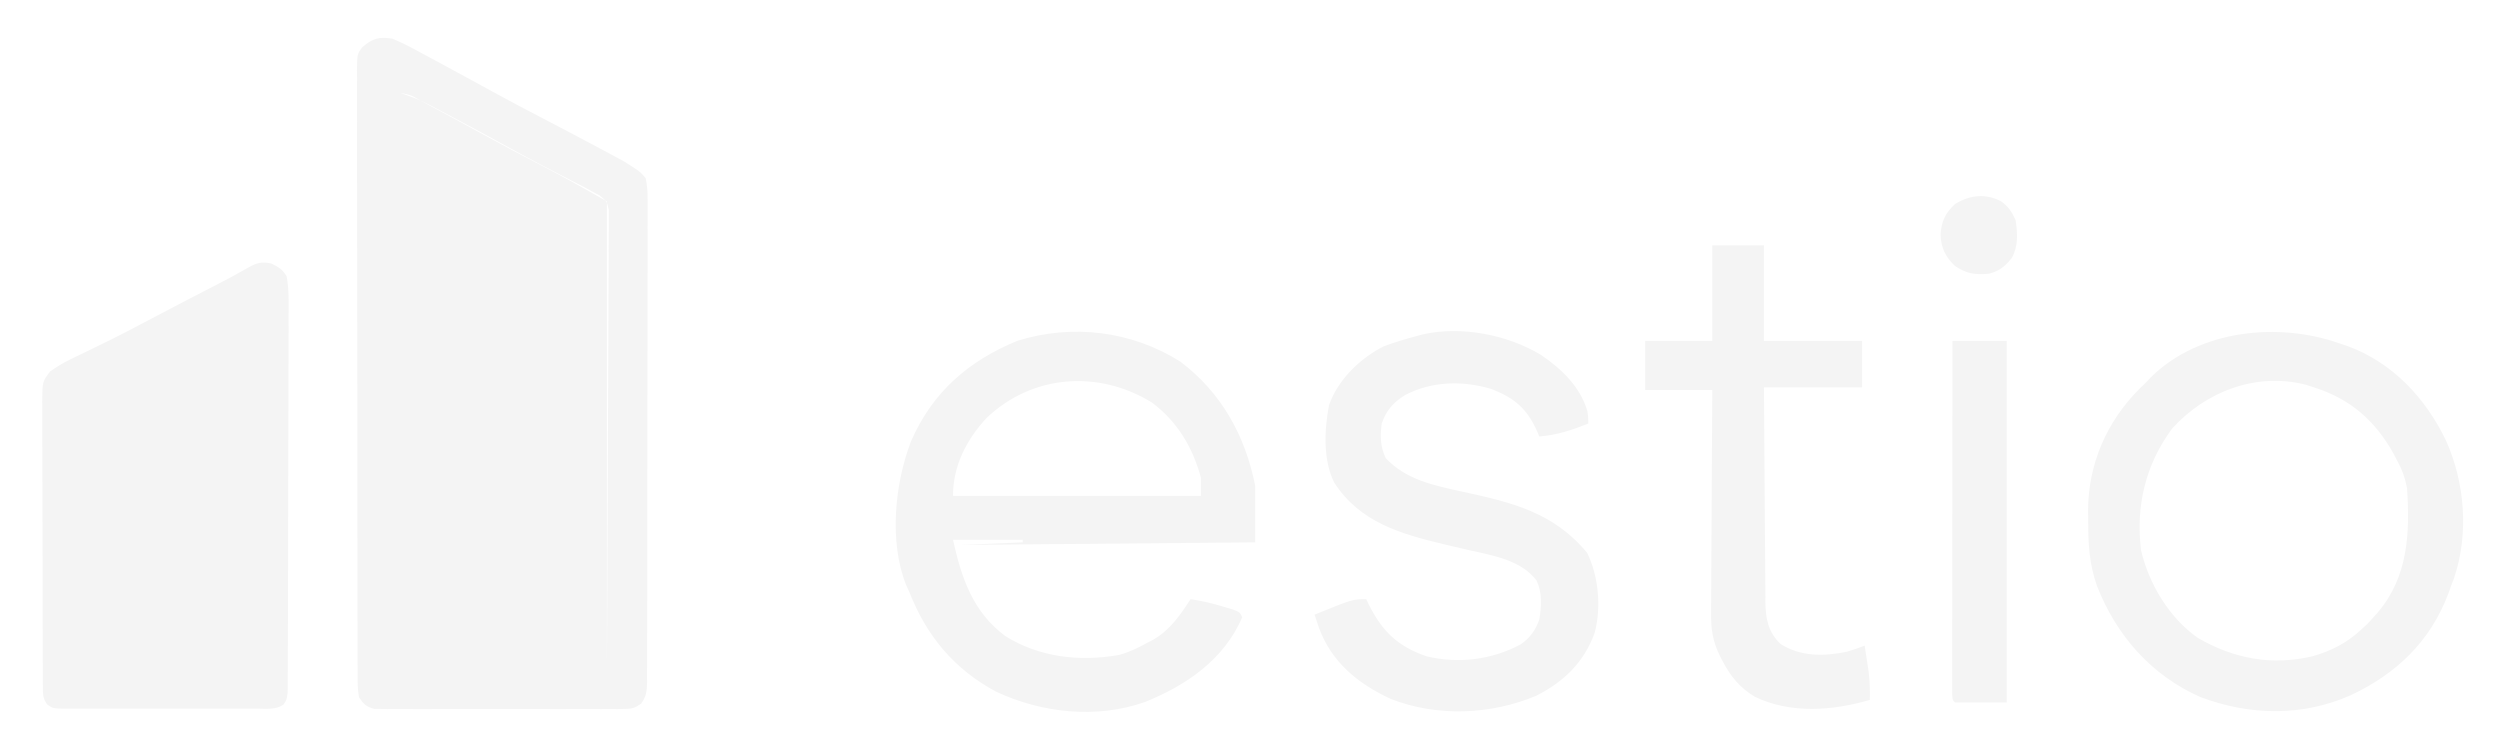
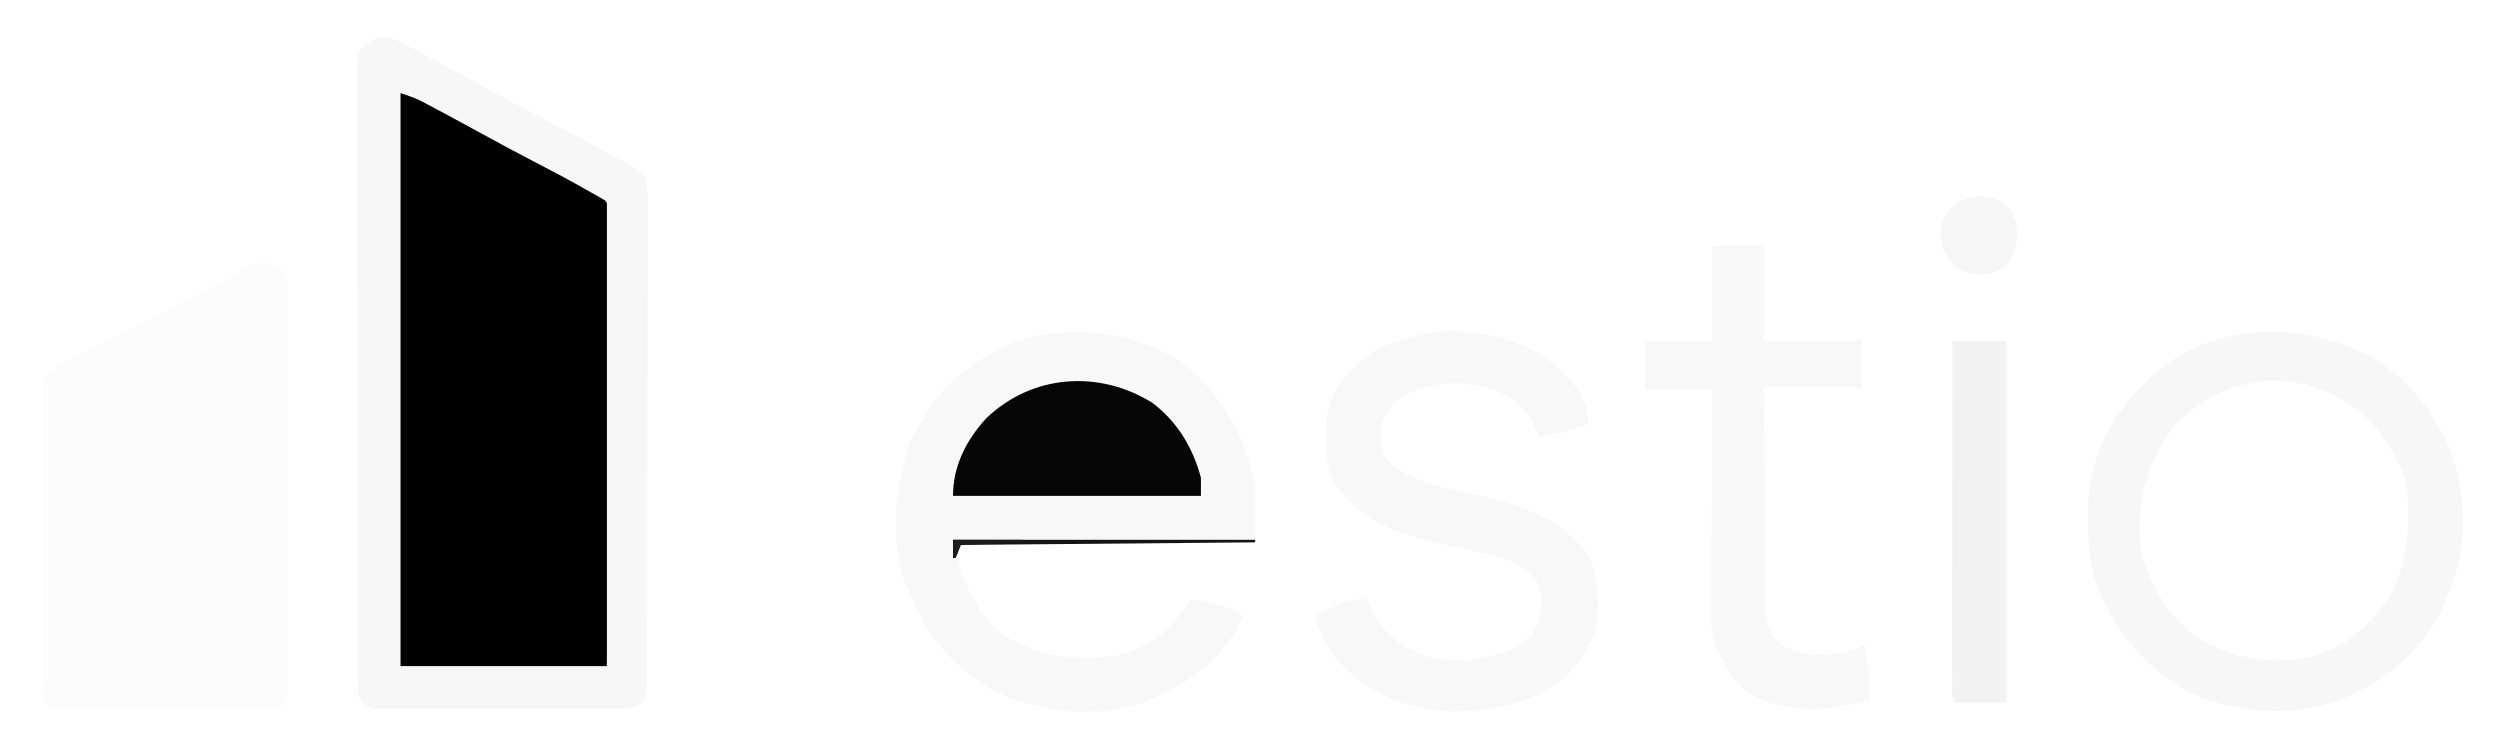
<svg xmlns="http://www.w3.org/2000/svg" viewBox="305 344 968 292" fill="none">
-   <path fill-rule="evenodd" fill="#f4f4f4" d="M460 380C464.018 381.339 467.194 382.482 470.844 384.398C471.749 384.872 472.654 385.345 473.586 385.832C474.548 386.341 475.509 386.85 476.5 387.375C477.513 387.907 478.526 388.44 479.57 388.988C487.32 393.075 495.015 397.259 502.691 401.48C510.533 405.78 518.454 409.916 526.414 413.992C527.319 414.459 528.224 414.925 529.156 415.406C529.948 415.812 530.741 416.217 531.557 416.635C532.363 417.085 533.169 417.536 534 418C535.026 418.537 536.051 419.075 537.108 419.628C540 422 540 422 540.738 425.303C540.763 426.64 540.755 427.978 540.722 429.315C540.727 430.053 540.732 430.791 540.737 431.552C540.747 434.028 540.714 436.502 540.681 438.978C540.679 440.752 540.68 442.525 540.684 444.299C540.686 449.118 540.65 453.935 540.608 458.753C540.571 463.787 540.567 468.821 540.56 473.855C540.542 483.389 540.492 492.923 540.432 502.457C540.353 515.339 540.32 528.222 540.285 541.104C540.229 561.403 540.109 581.701 540 602C513.6 602 487.2 602 460 602C460 528.74 460 455.48 460 380Z M410 446C413.096 447.541 414.217 448.151 416 451C416.928 456.174 416.789 461.339 416.729 466.575C416.732 468.186 416.738 469.798 416.746 471.41C416.76 475.782 416.738 480.153 416.707 484.525C416.681 489.098 416.686 493.672 416.687 498.246C416.684 505.924 416.658 513.602 416.617 521.281C416.57 530.163 416.554 539.045 416.557 547.928C416.558 556.47 416.543 565.011 416.518 573.552C416.508 577.189 416.502 580.826 416.5 584.464C416.497 588.743 416.479 593.023 416.449 597.302C416.44 598.875 416.437 600.448 416.438 602.02C416.44 604.163 416.423 606.304 416.401 608.447C416.396 609.647 416.391 610.847 416.386 612.084C416 615 416 615 414.705 616.886C411.68 618.862 408.127 618.414 404.629 618.388C403.348 618.396 403.348 618.396 402.041 618.404C399.215 618.417 396.389 618.409 393.562 618.398C391.601 618.4 389.639 618.403 387.678 618.407C383.565 618.412 379.453 618.405 375.341 618.391C370.064 618.374 364.789 618.384 359.512 618.402C355.461 618.413 351.411 618.409 347.36 618.401C345.414 618.399 343.468 618.402 341.523 618.409C338.805 618.416 336.088 618.405 333.371 618.388C332.564 618.394 331.756 618.4 330.924 618.407C325.486 618.344 325.486 618.344 323.294 616.791C321.571 614.407 321.618 612.896 321.605 609.965C321.594 608.925 321.583 607.885 321.571 606.813C321.574 605.672 321.577 604.531 321.58 603.356C321.567 601.553 321.567 601.553 321.554 599.714C321.535 596.416 321.529 593.119 321.531 589.821C321.531 587.068 321.523 584.314 321.514 581.561C321.495 575.064 321.492 568.567 321.499 562.07C321.506 555.37 321.483 548.67 321.446 541.97C321.415 536.216 321.404 530.462 321.407 524.709C321.41 521.273 321.404 517.837 321.38 514.401C321.353 510.568 321.367 506.736 321.385 502.903C321.371 501.766 321.358 500.629 321.344 499.458C321.427 491.757 321.427 491.757 324.384 487.85C326.898 486.072 329.296 484.573 332.07 483.238C333.039 482.765 334.007 482.291 335.005 481.803C336.035 481.311 337.064 480.819 338.125 480.312C340.309 479.245 342.493 478.176 344.676 477.105C345.754 476.579 346.833 476.052 347.944 475.509C352.106 473.454 356.214 471.305 360.312 469.125C365.839 466.191 371.376 463.28 376.934 460.406C377.537 460.094 378.141 459.782 378.763 459.46C381.758 457.912 384.754 456.365 387.751 454.821C394.495 451.343 394.495 451.343 401.105 447.621C404.503 445.718 406.173 445.267 410 446Z M762 484C777.873 495.961 787.12 512.601 791 532C791 538.93 791 545.86 791 553C752.39 553 713.78 553 674 553C677.294 567.821 681.634 580.866 694.234 590.277C707.464 598.518 722.989 600.3 738.254 597.602C742.111 596.574 745.532 594.946 749 593C749.822 592.577 750.645 592.154 751.492 591.719C758.064 587.913 761.904 582.272 766 576C770.402 576.648 774.555 577.648 778.813 578.938C780.524 579.446 780.524 579.446 782.27 579.965C785 581 785 581 786 583C778.902 599.411 764.432 609.293 748.453 615.777C729.69 622.421 708.476 620.127 690.688 611.813C674.315 603.022 663.71 590.153 657 573C656.588 572.09 656.175 571.18 655.75 570.242C649.231 553.628 651.446 531.256 657.754 514.852C666.098 495.756 679.975 483.779 698.891 475.973C720.165 469.318 743.12 472.115 762 484Z M457 359C461.006 360.646 464.766 362.673 468.562 364.75C469.665 365.338 470.768 365.927 471.904 366.533C475.278 368.339 478.641 370.166 482 372C482.971 372.528 483.942 373.056 484.942 373.6C488.574 375.577 492.204 377.557 495.828 379.548C502.341 383.121 508.905 386.582 515.5 390C523.381 394.095 531.243 398.224 539.062 402.438C539.973 402.922 540.883 403.406 541.82 403.904C542.675 404.368 543.53 404.831 544.41 405.309C545.154 405.709 545.898 406.109 546.664 406.521C552.881 410.457 552.881 410.457 555 413C555.601 416.004 555.806 418.206 555.748 421.205C555.756 422.027 555.764 422.85 555.772 423.697C555.792 426.45 555.768 429.202 555.745 431.955C555.749 433.93 555.757 435.904 555.767 437.879C555.785 443.241 555.767 448.601 555.74 453.963C555.717 459.571 555.726 465.178 555.73 470.786C555.731 480.202 555.709 489.618 555.672 499.034C555.63 509.926 555.623 520.818 555.635 531.71C555.647 542.183 555.636 552.655 555.613 563.127C555.604 567.586 555.602 572.046 555.606 576.506C555.61 581.755 555.594 587.003 555.562 592.252C555.554 594.181 555.552 596.11 555.557 598.038C555.564 600.666 555.546 603.294 555.521 605.922C555.533 607.072 555.533 607.072 555.544 608.246C555.488 611.659 555.241 613.661 553.24 616.473C550.762 618.162 549.6 618.502 546.636 618.508C545.336 618.525 545.336 618.525 544.01 618.542C542.596 618.53 542.596 618.53 541.154 618.518C539.656 618.528 539.656 618.528 538.128 618.539C534.824 618.556 531.522 618.545 528.219 618.531C525.925 618.534 523.631 618.538 521.337 618.543C516.528 618.549 511.72 618.54 506.912 618.522C500.744 618.499 494.577 618.512 488.41 618.536C483.673 618.55 478.936 618.546 474.198 618.535C471.924 618.533 469.65 618.536 467.376 618.545C464.199 618.555 461.023 618.54 457.846 618.518C456.903 618.526 455.961 618.534 454.99 618.542C454.123 618.531 453.257 618.52 452.364 618.508C451.238 618.506 451.238 618.506 450.09 618.503C446.876 617.729 445.869 616.75 444 614C443.4 610.691 443.452 607.417 443.479 604.062C443.471 603.041 443.463 602.02 443.455 600.968C443.435 597.537 443.443 594.107 443.451 590.676C443.442 588.221 443.432 585.765 443.42 583.31C443.396 577.326 443.391 571.343 443.395 565.359C443.399 560.496 443.395 555.633 443.387 550.77C443.386 550.078 443.384 549.386 443.383 548.673C443.381 547.268 443.378 545.862 443.376 544.457C443.354 531.273 443.358 518.09 443.371 504.907C443.381 492.844 443.358 480.781 443.32 468.718C443.282 456.334 443.265 443.95 443.273 431.566C443.277 424.612 443.272 417.659 443.243 410.705C443.217 404.168 443.222 397.631 443.248 391.093C443.253 388.691 443.247 386.288 443.231 383.886C443.21 380.612 443.226 377.34 443.251 374.065C443.237 373.11 443.222 372.154 443.207 371.17C443.309 364.924 443.309 364.924 445.275 362.294C449.207 358.845 451.894 358.108 457 359ZM460 380C460 453.26 460 526.52 460 602C486.4 602 512.8 602 540 602C540 542.6 540 483.2 540 422C531.702 417.258 523.486 412.603 515 408.25C507.199 404.215 499.45 400.1 491.75 395.875C484.605 391.959 477.448 388.069 470.25 384.25C469.445 383.819 468.641 383.389 467.811 382.945C464.109 380.783 464.109 380.783 460 380Z M1211 477C1212.57 477.526 1212.57 477.526 1214.16 478.063C1231.51 484.517 1244.18 498.154 1252.08 514.555C1259.44 530.944 1260.98 550.772 1255.2 567.863C1254.8 568.898 1254.41 569.934 1254 571C1253.63 572.045 1253.25 573.091 1252.87 574.168C1245.83 592.554 1232.77 604.937 1215.27 613.164C1196.5 621.515 1176.06 621.098 1156.94 613.875C1137.98 605.46 1124.57 590.198 1117 571C1113.98 562.548 1113.51 554.549 1113.56 545.625C1113.54 544.4 1113.52 543.176 1113.5 541.914C1113.51 523.822 1120.63 507.362 1133.33 494.613C1134.21 493.751 1135.09 492.889 1136 492C1136.63 491.334 1137.27 490.667 1137.92 489.98C1156.65 471.624 1187.24 468.58 1211 477ZM1146 510C1135.76 523.894 1131.92 539.845 1134 557C1137.06 570.195 1144.92 583.183 1156 591C1169.9 599.044 1184.62 601.858 1200.5 598.09C1207.54 596.052 1213.63 593.019 1219 588C1219.85 587.237 1220.69 586.474 1221.56 585.688C1222.37 584.801 1223.17 583.914 1224 583C1224.56 582.388 1225.11 581.775 1225.68 581.145C1237.44 567.269 1238.17 550.35 1237 533C1236.22 528.902 1235.02 525.634 1233 522C1232.55 521.147 1232.11 520.293 1231.64 519.414C1224.57 506.782 1214.91 498.404 1201 494C1199.92 493.652 1198.83 493.304 1197.71 492.945C1178.53 488.064 1158.95 495.631 1146 510Z M901.609 481.383C909.559 486.76 916.892 493.736 919.656 503.262C919.938 505.187 919.938 505.187 920 508C913.639 510.514 907.84 512.484 901 513C900.598 512.022 900.598 512.022 900.188 511.023C896.224 502.183 891.474 498.132 882.5 494.625C871.421 491.292 859.342 491.545 849 497C844.524 499.753 841.702 502.987 840 508C839.35 512.921 839.437 516.758 841.5 521.312C849.361 529.763 860.156 531.965 871.059 534.336C890.322 538.527 906.379 542.254 919.5 558C923.979 566.958 925.075 579.26 922.465 588.995C918.369 600.436 910.519 607.974 899.875 613.375C882.233 620.821 861.216 621.641 843.367 614.559C830.654 608.641 820.591 600.347 815.688 587.062C815.114 585.379 814.548 583.692 814 582C828.738 576 828.738 576 834 576C834.34 576.713 834.681 577.426 835.031 578.16C840.304 588.58 846.18 594.223 857.309 598.117C869.618 601.061 882.472 599.531 893.684 593.574C897.435 591.024 899.382 588.228 901 584C901.862 578.785 902.221 573.645 899.961 568.75C893.872 560.858 883.178 559.102 874 557.062C871.775 556.544 869.551 556.024 867.328 555.5C866.249 555.246 865.169 554.992 864.057 554.73C847.245 550.713 831.473 546.156 821.629 530.871C817.208 522.076 817.786 510.375 819.59 500.902C822.974 491.063 831.776 482.534 841 478C845.279 476.433 849.593 475.151 854 474C854.638 473.824 855.276 473.648 855.933 473.467C870.836 470.098 888.684 473.605 901.609 481.383Z M968 439C974.6 439 981.2 439 988 439C988 451.21 988 463.42 988 476C1000.54 476 1013.08 476 1026 476C1026 481.94 1026 487.88 1026 494C1013.46 494 1000.92 494 988 494C988.063 505.614 988.138 517.227 988.236 528.841C988.28 534.234 988.32 539.627 988.346 545.02C988.372 550.226 988.413 555.433 988.463 560.639C988.48 562.624 988.491 564.608 988.498 566.592C988.507 569.376 988.535 572.16 988.568 574.944C988.566 575.76 988.565 576.576 988.563 577.418C988.666 583.716 989.689 588.75 994.375 593.312C1002.16 598.314 1011.3 598.202 1020.2 596.324C1022.51 595.629 1024.76 594.886 1027 594C1027.34 596.187 1027.67 598.374 1028 600.562C1028.19 601.781 1028.37 602.999 1028.56 604.254C1028.99 607.876 1029.08 611.357 1029 615C1014.6 619.209 998.357 620.485 984.477 613.781C978.684 610.317 975.12 605.932 972 600C971.508 599.069 971.508 599.069 971.006 598.119C968.154 592.304 967.439 587.592 967.546 581.166C967.545 580.228 967.545 579.29 967.544 578.324C967.547 575.256 967.578 572.189 967.609 569.121C967.617 566.982 967.623 564.842 967.627 562.703C967.642 557.095 967.681 551.488 967.725 545.88C967.766 540.149 967.785 534.417 967.805 528.686C967.847 517.457 967.918 506.229 968 495C959.42 495 950.84 495 942 495C942 488.73 942 482.46 942 476C950.58 476 959.16 476 968 476C968 463.79 968 451.58 968 439Z M750.973 499.828C760.781 507.107 766.865 517.255 770 529C770 531.31 770 533.62 770 536C738.32 536 706.64 536 674 536C674 524.451 679.148 514.33 686.961 505.879C704.726 488.916 730.399 487.176 750.973 499.828Z M1061 476C1067.93 476 1074.86 476 1082 476C1082 522.2 1082 568.4 1082 616C1075.4 616 1068.8 616 1062 616C1061 615 1061 615 1060.88 612.706C1060.88 611.682 1060.88 610.658 1060.88 609.603C1060.88 608.432 1060.88 607.261 1060.88 606.054C1060.88 604.758 1060.88 603.462 1060.89 602.127C1060.89 600.757 1060.89 599.388 1060.89 598.018C1060.89 594.289 1060.89 590.56 1060.9 586.83C1060.9 582.937 1060.91 579.044 1060.91 575.151C1060.91 567.774 1060.92 560.397 1060.93 553.02C1060.94 544.623 1060.94 536.227 1060.95 527.83C1060.96 510.554 1060.98 493.277 1061 476Z M1079.84 421.945C1082.66 424.028 1084.03 426.062 1085.44 429.25C1086.2 434.337 1086.54 439.197 1083.99 443.836C1081.45 447.118 1079.02 449.044 1075 450C1069.76 450.476 1066.39 449.957 1062 447C1058.27 443.47 1056.66 440.142 1056.38 435C1056.66 429.864 1058.2 426.473 1062 423C1067.73 419.474 1073.77 418.82 1079.84 421.945Z M674 553C712.61 553 751.22 553 791 553C791 553.33 791 553.66 791 554C734.57 554.495 734.57 554.495 677 555C676.34 556.65 675.68 558.3 675 560C674.67 560 674.34 560 674 560C674 557.69 674 555.38 674 553Z M674 553C682.91 553 691.82 553 701 553C701 553.33 701 553.66 701 554C693.08 554.33 685.16 554.66 677 555C676.34 556.65 675.68 558.3 675 560C674.67 560 674.34 560 674 560C674 557.69 674 555.38 674 553Z" />
+   <path d="M460 380C464.018 381.339 467.194 382.482 470.844 384.398C471.749 384.872 472.654 385.345 473.586 385.832C474.548 386.341 475.509 386.85 476.5 387.375C477.513 387.907 478.526 388.44 479.57 388.988C487.32 393.075 495.015 397.259 502.691 401.48C510.533 405.78 518.454 409.916 526.414 413.992C527.319 414.459 528.224 414.925 529.156 415.406C529.948 415.812 530.741 416.217 531.557 416.635C532.363 417.085 533.169 417.536 534 418C535.026 418.537 536.051 419.075 537.108 419.628C540 422 540 422 540.738 425.303C540.763 426.64 540.755 427.978 540.722 429.315C540.727 430.053 540.732 430.791 540.737 431.552C540.747 434.028 540.714 436.502 540.681 438.978C540.679 440.752 540.68 442.525 540.684 444.299C540.686 449.118 540.65 453.935 540.608 458.753C540.571 463.787 540.567 468.821 540.56 473.855C540.542 483.389 540.492 492.923 540.432 502.457C540.353 515.339 540.32 528.222 540.285 541.104C540.229 561.403 540.109 581.701 540 602C513.6 602 487.2 602 460 602C460 528.74 460 455.48 460 380Z" fill="#020101" />
+   <path d="M410 446C413.096 447.541 414.217 448.151 416 451C416.928 456.174 416.789 461.339 416.729 466.575C416.732 468.186 416.738 469.798 416.746 471.41C416.76 475.782 416.738 480.153 416.707 484.525C416.681 489.098 416.686 493.672 416.687 498.246C416.684 505.924 416.658 513.602 416.617 521.281C416.57 530.163 416.554 539.045 416.557 547.928C416.558 556.47 416.543 565.011 416.518 573.552C416.508 577.189 416.502 580.826 416.5 584.464C416.497 588.743 416.479 593.023 416.449 597.302C416.44 598.875 416.437 600.448 416.438 602.02C416.44 604.163 416.423 606.304 416.401 608.447C416.396 609.647 416.391 610.847 416.386 612.084C416 615 416 615 414.705 616.886C411.68 618.862 408.127 618.414 404.629 618.388C403.348 618.396 403.348 618.396 402.041 618.404C399.215 618.417 396.389 618.409 393.562 618.398C391.601 618.4 389.639 618.403 387.678 618.407C383.565 618.412 379.453 618.405 375.341 618.391C370.064 618.374 364.789 618.384 359.512 618.402C355.461 618.413 351.411 618.409 347.36 618.401C345.414 618.399 343.468 618.402 341.523 618.409C338.805 618.416 336.088 618.405 333.371 618.388C332.564 618.394 331.756 618.4 330.924 618.407C325.486 618.344 325.486 618.344 323.294 616.791C321.571 614.407 321.618 612.896 321.605 609.965C321.594 608.925 321.583 607.885 321.571 606.813C321.574 605.672 321.577 604.531 321.58 603.356C321.567 601.553 321.567 601.553 321.554 599.714C321.535 596.416 321.529 593.119 321.531 589.821C321.531 587.068 321.523 584.314 321.514 581.561C321.495 575.064 321.492 568.567 321.499 562.07C321.506 555.37 321.483 548.67 321.446 541.97C321.415 536.216 321.404 530.462 321.407 524.709C321.41 521.273 321.404 517.837 321.38 514.401C321.353 510.568 321.367 506.736 321.385 502.903C321.371 501.766 321.358 500.629 321.344 499.458C321.427 491.757 321.427 491.757 324.384 487.85C326.898 486.072 329.296 484.573 332.07 483.238C333.039 482.765 334.007 482.291 335.005 481.803C336.035 481.311 337.064 480.819 338.125 480.312C340.309 479.245 342.493 478.176 344.676 477.105C345.754 476.579 346.833 476.052 347.944 475.509C352.106 473.454 356.214 471.305 360.312 469.125C365.839 466.191 371.376 463.28 376.934 460.406C377.537 460.094 378.141 459.782 378.763 459.46C381.758 457.912 384.754 456.365 387.751 454.821C394.495 451.343 394.495 451.343 401.105 447.621C404.503 445.718 406.173 445.267 410 446Z" fill="#FCFCFD" />
+   <path d="M762 484C777.873 495.961 787.12 512.601 791 532C791 538.93 791 545.86 791 553C752.39 553 713.78 553 674 553C677.294 567.821 681.634 580.866 694.234 590.277C707.464 598.518 722.989 600.3 738.254 597.602C742.111 596.574 745.532 594.946 749 593C749.822 592.577 750.645 592.154 751.492 591.719C758.064 587.913 761.904 582.272 766 576C770.402 576.648 774.555 577.648 778.813 578.938C780.524 579.446 780.524 579.446 782.27 579.965C785 581 785 581 786 583C778.902 599.411 764.432 609.293 748.453 615.777C729.69 622.421 708.476 620.127 690.688 611.813C674.315 603.022 663.71 590.153 657 573C656.588 572.09 656.175 571.18 655.75 570.242C649.231 553.628 651.446 531.256 657.754 514.852C666.098 495.756 679.975 483.779 698.891 475.973C720.165 469.318 743.12 472.115 762 484Z" fill="#F8F8F8" />
+   <path d="M457 359C461.006 360.646 464.766 362.673 468.562 364.75C469.665 365.338 470.768 365.927 471.904 366.533C475.278 368.339 478.641 370.166 482 372C482.971 372.528 483.942 373.056 484.942 373.6C488.574 375.577 492.204 377.557 495.828 379.548C502.341 383.121 508.905 386.582 515.5 390C523.381 394.095 531.243 398.224 539.062 402.438C539.973 402.922 540.883 403.406 541.82 403.904C542.675 404.368 543.53 404.831 544.41 405.309C545.154 405.709 545.898 406.109 546.664 406.521C552.881 410.457 552.881 410.457 555 413C555.601 416.004 555.806 418.206 555.748 421.205C555.756 422.027 555.764 422.85 555.772 423.697C555.792 426.45 555.768 429.202 555.745 431.955C555.749 433.93 555.757 435.904 555.767 437.879C555.785 443.241 555.767 448.601 555.74 453.963C555.717 459.571 555.726 465.178 555.73 470.786C555.731 480.202 555.709 489.618 555.672 499.034C555.63 509.926 555.623 520.818 555.635 531.71C555.647 542.183 555.636 552.655 555.613 563.127C555.604 567.586 555.602 572.046 555.606 576.506C555.61 581.755 555.594 587.003 555.562 592.252C555.554 594.181 555.552 596.11 555.557 598.038C555.564 600.666 555.546 603.294 555.521 605.922C555.533 607.072 555.533 607.072 555.544 608.246C555.488 611.659 555.241 613.661 553.24 616.473C550.762 618.162 549.6 618.502 546.636 618.508C545.336 618.525 545.336 618.525 544.01 618.542C542.596 618.53 542.596 618.53 541.154 618.518C539.656 618.528 539.656 618.528 538.128 618.539C534.824 618.556 531.522 618.545 528.219 618.531C525.925 618.534 523.631 618.538 521.337 618.543C516.528 618.549 511.72 618.54 506.912 618.522C500.744 618.499 494.577 618.512 488.41 618.536C483.673 618.55 478.936 618.546 474.198 618.535C471.924 618.533 469.65 618.536 467.376 618.545C464.199 618.555 461.023 618.54 457.846 618.518C456.903 618.526 455.961 618.534 454.99 618.542C454.123 618.531 453.257 618.52 452.364 618.508C451.238 618.506 451.238 618.506 450.09 618.503C446.876 617.729 445.869 616.75 444 614C443.4 610.691 443.452 607.417 443.479 604.062C443.471 603.041 443.463 602.02 443.455 600.968C443.435 597.537 443.443 594.107 443.451 590.676C443.442 588.221 443.432 585.765 443.42 583.31C443.396 577.326 443.391 571.343 443.395 565.359C443.399 560.496 443.395 555.633 443.387 550.77C443.386 550.078 443.384 549.386 443.383 548.673C443.381 547.268 443.378 545.862 443.376 544.457C443.354 531.273 443.358 518.09 443.371 504.907C443.381 492.844 443.358 480.781 443.32 468.718C443.282 456.334 443.265 443.95 443.273 431.566C443.277 424.612 443.272 417.659 443.243 410.705C443.217 404.168 443.222 397.631 443.248 391.093C443.253 388.691 443.247 386.288 443.231 383.886C443.21 380.612 443.226 377.34 443.251 374.065C443.237 373.11 443.222 372.154 443.207 371.17C443.309 364.924 443.309 364.924 445.275 362.294C449.207 358.845 451.894 358.108 457 359ZM460 380C460 453.26 460 526.52 460 602C486.4 602 512.8 602 540 602C540 542.6 540 483.2 540 422C531.702 417.258 523.486 412.603 515 408.25C507.199 404.215 499.45 400.1 491.75 395.875C484.605 391.959 477.448 388.069 470.25 384.25C469.445 383.819 468.641 383.389 467.811 382.945C464.109 380.783 464.109 380.783 460 380Z" fill="#F8F7F8" />
+   <path d="M1211 477C1212.57 477.526 1212.57 477.526 1214.16 478.063C1231.51 484.517 1244.18 498.154 1252.08 514.555C1259.44 530.944 1260.98 550.772 1255.2 567.863C1254.8 568.898 1254.41 569.934 1254 571C1253.63 572.045 1253.25 573.091 1252.87 574.168C1245.83 592.554 1232.77 604.937 1215.27 613.164C1196.5 621.515 1176.06 621.098 1156.94 613.875C1137.98 605.46 1124.57 590.198 1117 571C1113.98 562.548 1113.51 554.549 1113.56 545.625C1113.54 544.4 1113.52 543.176 1113.5 541.914C1113.51 523.822 1120.63 507.362 1133.33 494.613C1134.21 493.751 1135.09 492.889 1136 492C1136.63 491.334 1137.27 490.667 1137.92 489.98C1156.65 471.624 1187.24 468.58 1211 477ZM1146 510C1135.76 523.894 1131.92 539.845 1134 557C1137.06 570.195 1144.92 583.183 1156 591C1169.9 599.044 1184.62 601.858 1200.5 598.09C1207.54 596.052 1213.63 593.019 1219 588C1219.85 587.237 1220.69 586.474 1221.56 585.688C1222.37 584.801 1223.17 583.914 1224 583C1224.56 582.388 1225.11 581.775 1225.68 581.145C1237.44 567.269 1238.17 550.35 1237 533C1236.22 528.902 1235.02 525.634 1233 522C1232.55 521.147 1232.11 520.293 1231.64 519.414C1224.57 506.782 1214.91 498.404 1201 494C1199.92 493.652 1198.83 493.304 1197.71 492.945C1178.53 488.064 1158.95 495.631 1146 510Z" fill="#F7F7F7" />
+   <path d="M901.609 481.383C909.559 486.76 916.892 493.736 919.656 503.262C919.938 505.187 919.938 505.187 920 508C913.639 510.514 907.84 512.484 901 513C900.598 512.022 900.598 512.022 900.188 511.023C896.224 502.183 891.474 498.132 882.5 494.625C871.421 491.292 859.342 491.545 849 497C844.524 499.753 841.702 502.987 840 508C839.35 512.921 839.437 516.758 841.5 521.312C849.361 529.763 860.156 531.965 871.059 534.336C890.322 538.527 906.379 542.254 919.5 558C923.979 566.958 925.075 579.26 922.465 588.995C918.369 600.436 910.519 607.974 899.875 613.375C882.233 620.821 861.216 621.641 843.367 614.559C830.654 608.641 820.591 600.347 815.688 587.062C815.114 585.379 814.548 583.692 814 582C828.738 576 828.738 576 834 576C834.34 576.713 834.681 577.426 835.031 578.16C840.304 588.58 846.18 594.223 857.309 598.117C869.618 601.061 882.472 599.531 893.684 593.574C897.435 591.024 899.382 588.228 901 584C901.862 578.785 902.221 573.645 899.961 568.75C893.872 560.858 883.178 559.102 874 557.062C871.775 556.544 869.551 556.024 867.328 555.5C866.249 555.246 865.169 554.992 864.057 554.73C847.245 550.713 831.473 546.156 821.629 530.871C817.208 522.076 817.786 510.375 819.59 500.902C822.974 491.063 831.776 482.534 841 478C845.279 476.433 849.593 475.151 854 474C854.638 473.824 855.276 473.648 855.933 473.467C870.836 470.098 888.684 473.605 901.609 481.383Z" fill="#F8F8F8" />
+   <path d="M968 439C974.6 439 981.2 439 988 439C988 451.21 988 463.42 988 476C1000.54 476 1013.08 476 1026 476C1026 481.94 1026 487.88 1026 494C1013.46 494 1000.92 494 988 494C988.063 505.614 988.138 517.227 988.236 528.841C988.28 534.234 988.32 539.627 988.346 545.02C988.372 550.226 988.413 555.433 988.463 560.639C988.48 562.624 988.491 564.608 988.498 566.592C988.507 569.376 988.535 572.16 988.568 574.944C988.566 575.76 988.565 576.576 988.563 577.418C988.666 583.716 989.689 588.75 994.375 593.312C1002.16 598.314 1011.3 598.202 1020.2 596.324C1022.51 595.629 1024.76 594.886 1027 594C1027.34 596.187 1027.67 598.374 1028 600.562C1028.19 601.781 1028.37 602.999 1028.56 604.254C1028.99 607.876 1029.08 611.357 1029 615C1014.6 619.209 998.357 620.485 984.477 613.781C978.684 610.317 975.12 605.932 972 600C971.508 599.069 971.508 599.069 971.006 598.119C968.154 592.304 967.439 587.592 967.546 581.166C967.545 580.228 967.545 579.29 967.544 578.324C967.547 575.256 967.578 572.189 967.609 569.121C967.617 566.982 967.623 564.842 967.627 562.703C967.642 557.095 967.681 551.488 967.725 545.88C967.766 540.149 967.785 534.417 967.805 528.686C967.847 517.457 967.918 506.229 968 495C959.42 495 950.84 495 942 495C942 488.73 942 482.46 942 476C950.58 476 959.16 476 968 476C968 463.79 968 451.58 968 439Z" fill="#F8F8F8" />
+   <path d="M750.973 499.828C760.781 507.107 766.865 517.255 770 529C770 531.31 770 533.62 770 536C738.32 536 706.64 536 674 536C674 524.451 679.148 514.33 686.961 505.879C704.726 488.916 730.399 487.176 750.973 499.828Z" fill="#060606" />
+   <path d="M1061 476C1067.93 476 1074.86 476 1082 476C1082 522.2 1082 568.4 1082 616C1075.4 616 1068.8 616 1062 616C1061 615 1061 615 1060.88 612.706C1060.88 611.682 1060.88 610.658 1060.88 609.603C1060.88 608.432 1060.88 607.261 1060.88 606.054C1060.88 604.758 1060.88 603.462 1060.89 602.127C1060.89 600.757 1060.89 599.388 1060.89 598.018C1060.89 594.289 1060.89 590.56 1060.9 586.83C1060.9 582.937 1060.91 579.044 1060.91 575.151C1060.91 567.774 1060.92 560.397 1060.93 553.02C1060.94 544.623 1060.94 536.227 1060.95 527.83C1060.96 510.554 1060.98 493.277 1061 476Z" fill="#F2F2F2" />
+   <path d="M1079.84 421.945C1082.66 424.028 1084.03 426.062 1085.44 429.25C1086.2 434.337 1086.54 439.197 1083.99 443.836C1081.45 447.118 1079.02 449.044 1075 450C1069.76 450.476 1066.39 449.957 1062 447C1058.27 443.47 1056.66 440.142 1056.38 435C1056.66 429.864 1058.2 426.473 1062 423C1067.73 419.474 1073.77 418.82 1079.84 421.945Z" fill="#F6F6F6" />
+   <path d="M674 553C712.61 553 751.22 553 791 553C791 553.33 791 553.66 791 554C734.57 554.495 734.57 554.495 677 555C676.34 556.65 675.68 558.3 675 560C674.67 560 674.34 560 674 560C674 557.69 674 555.38 674 553Z" fill="#151414" />
+   <path d="M674 553C682.91 553 691.82 553 701 553C701 553.33 701 553.66 701 554C693.08 554.33 685.16 554.66 677 555C676.34 556.65 675.68 558.3 675 560C674.67 560 674.34 560 674 560C674 557.69 674 555.38 674 553Z" fill="#1B1B1B" />
</svg>
